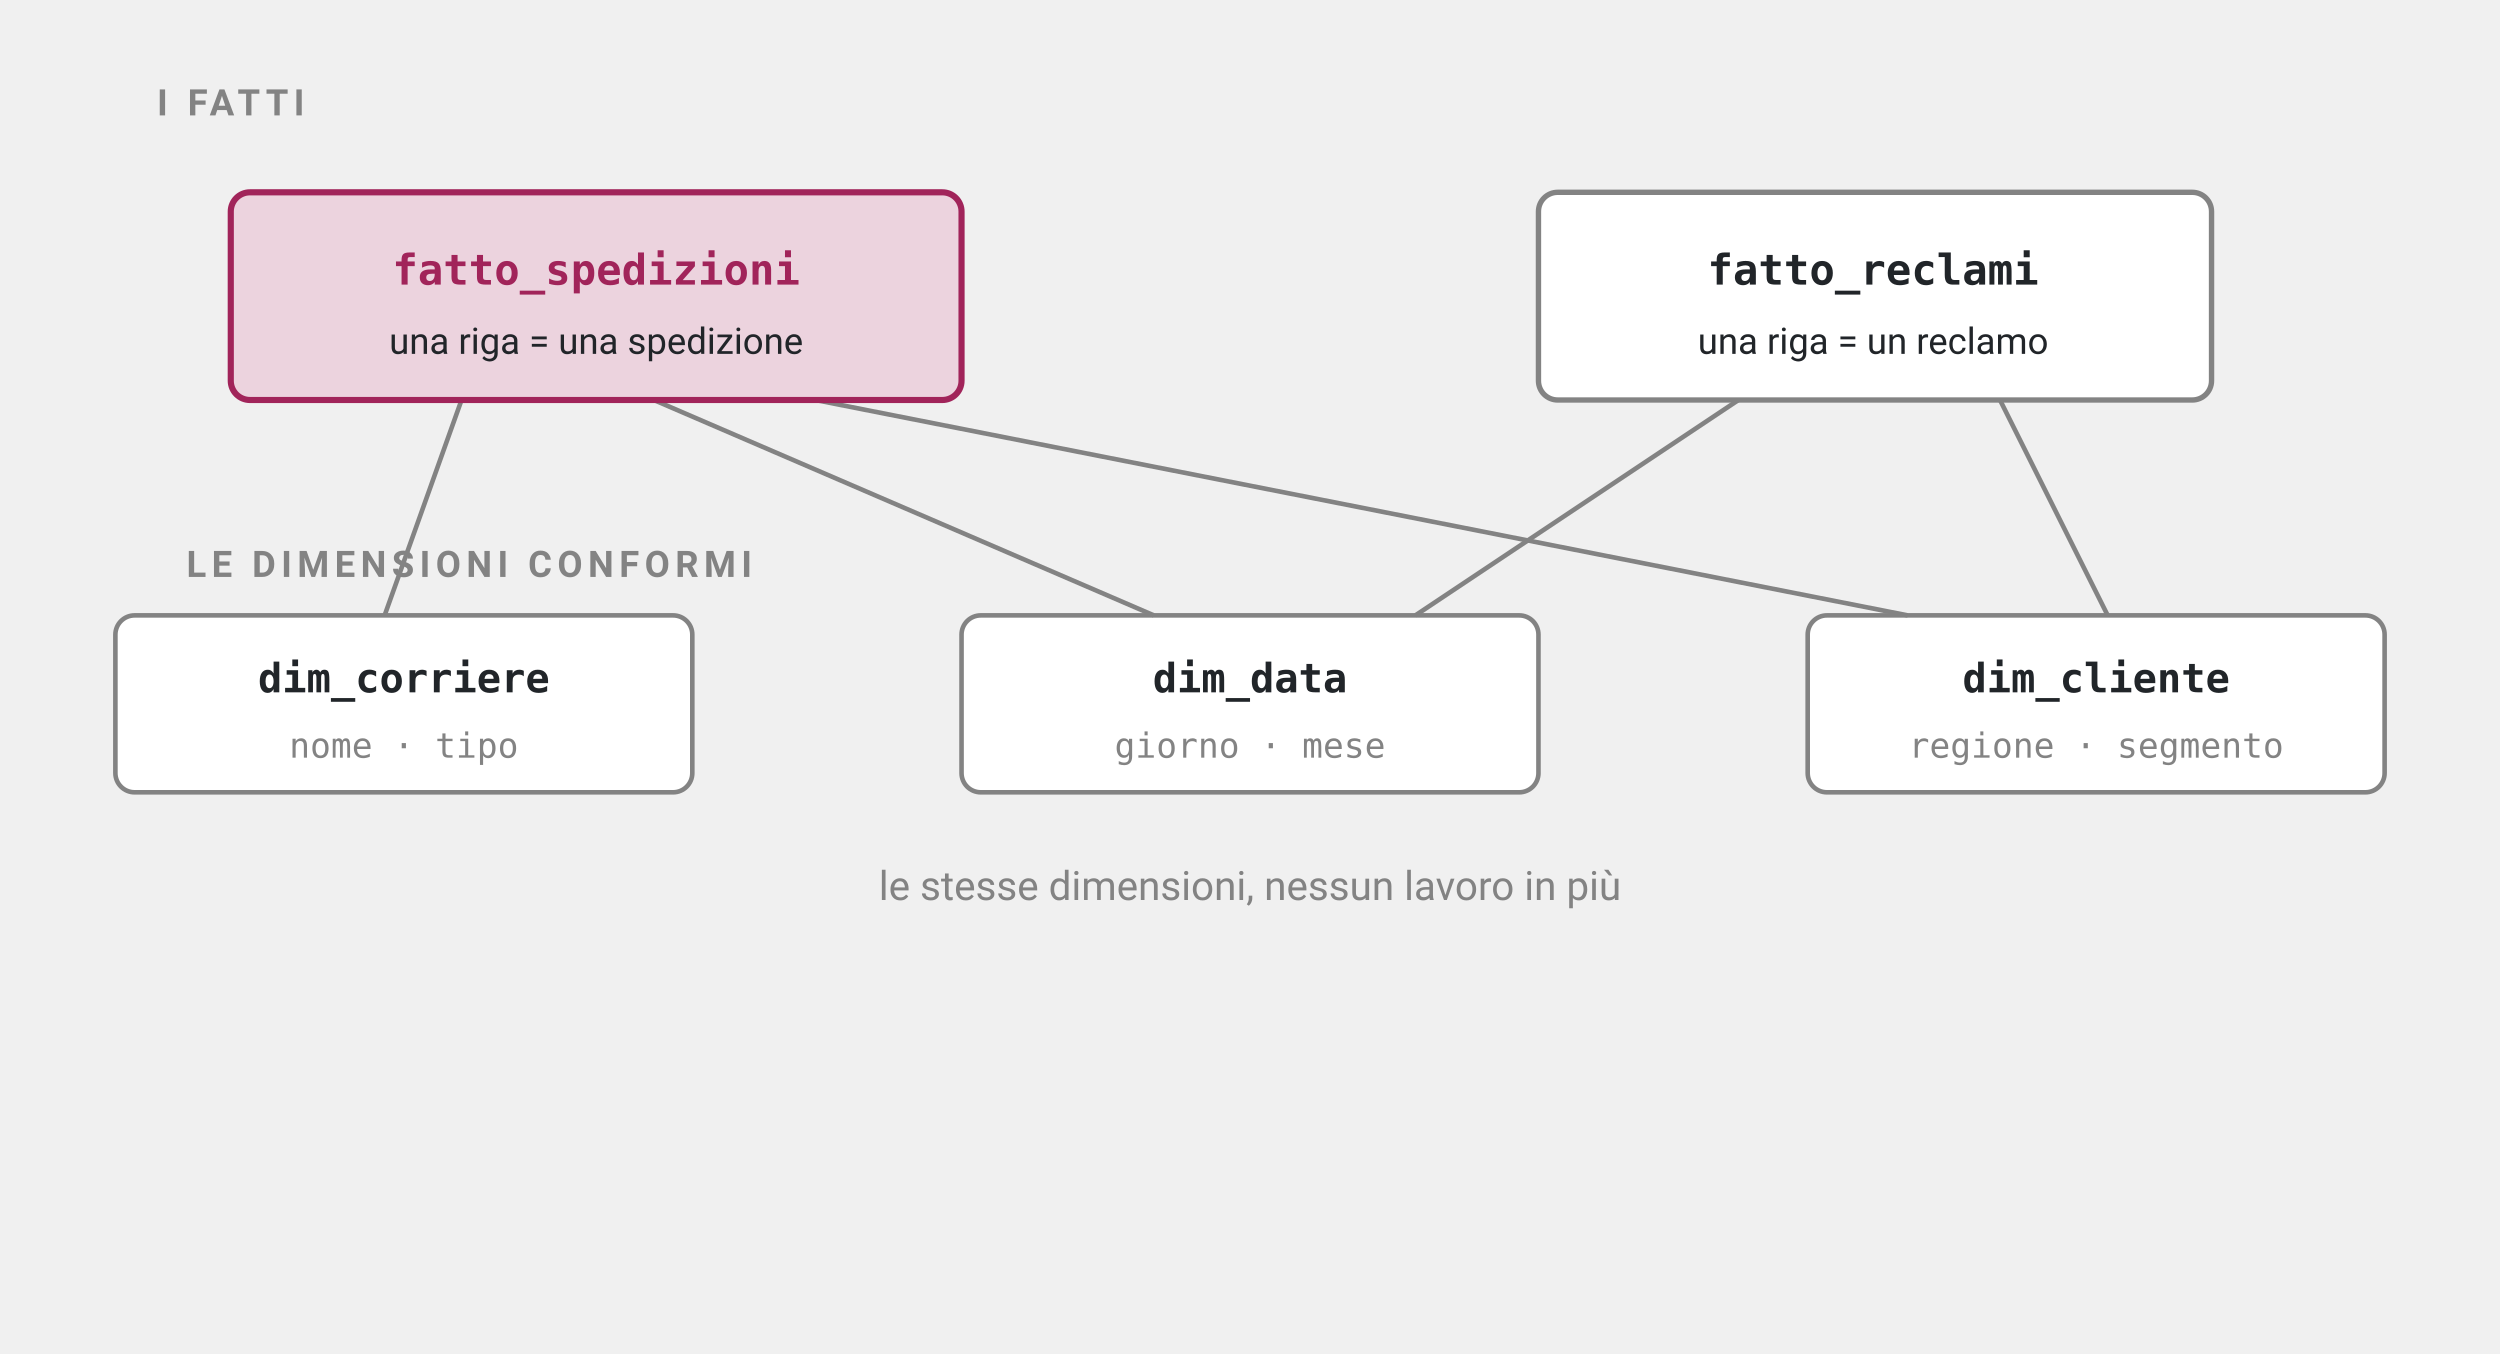
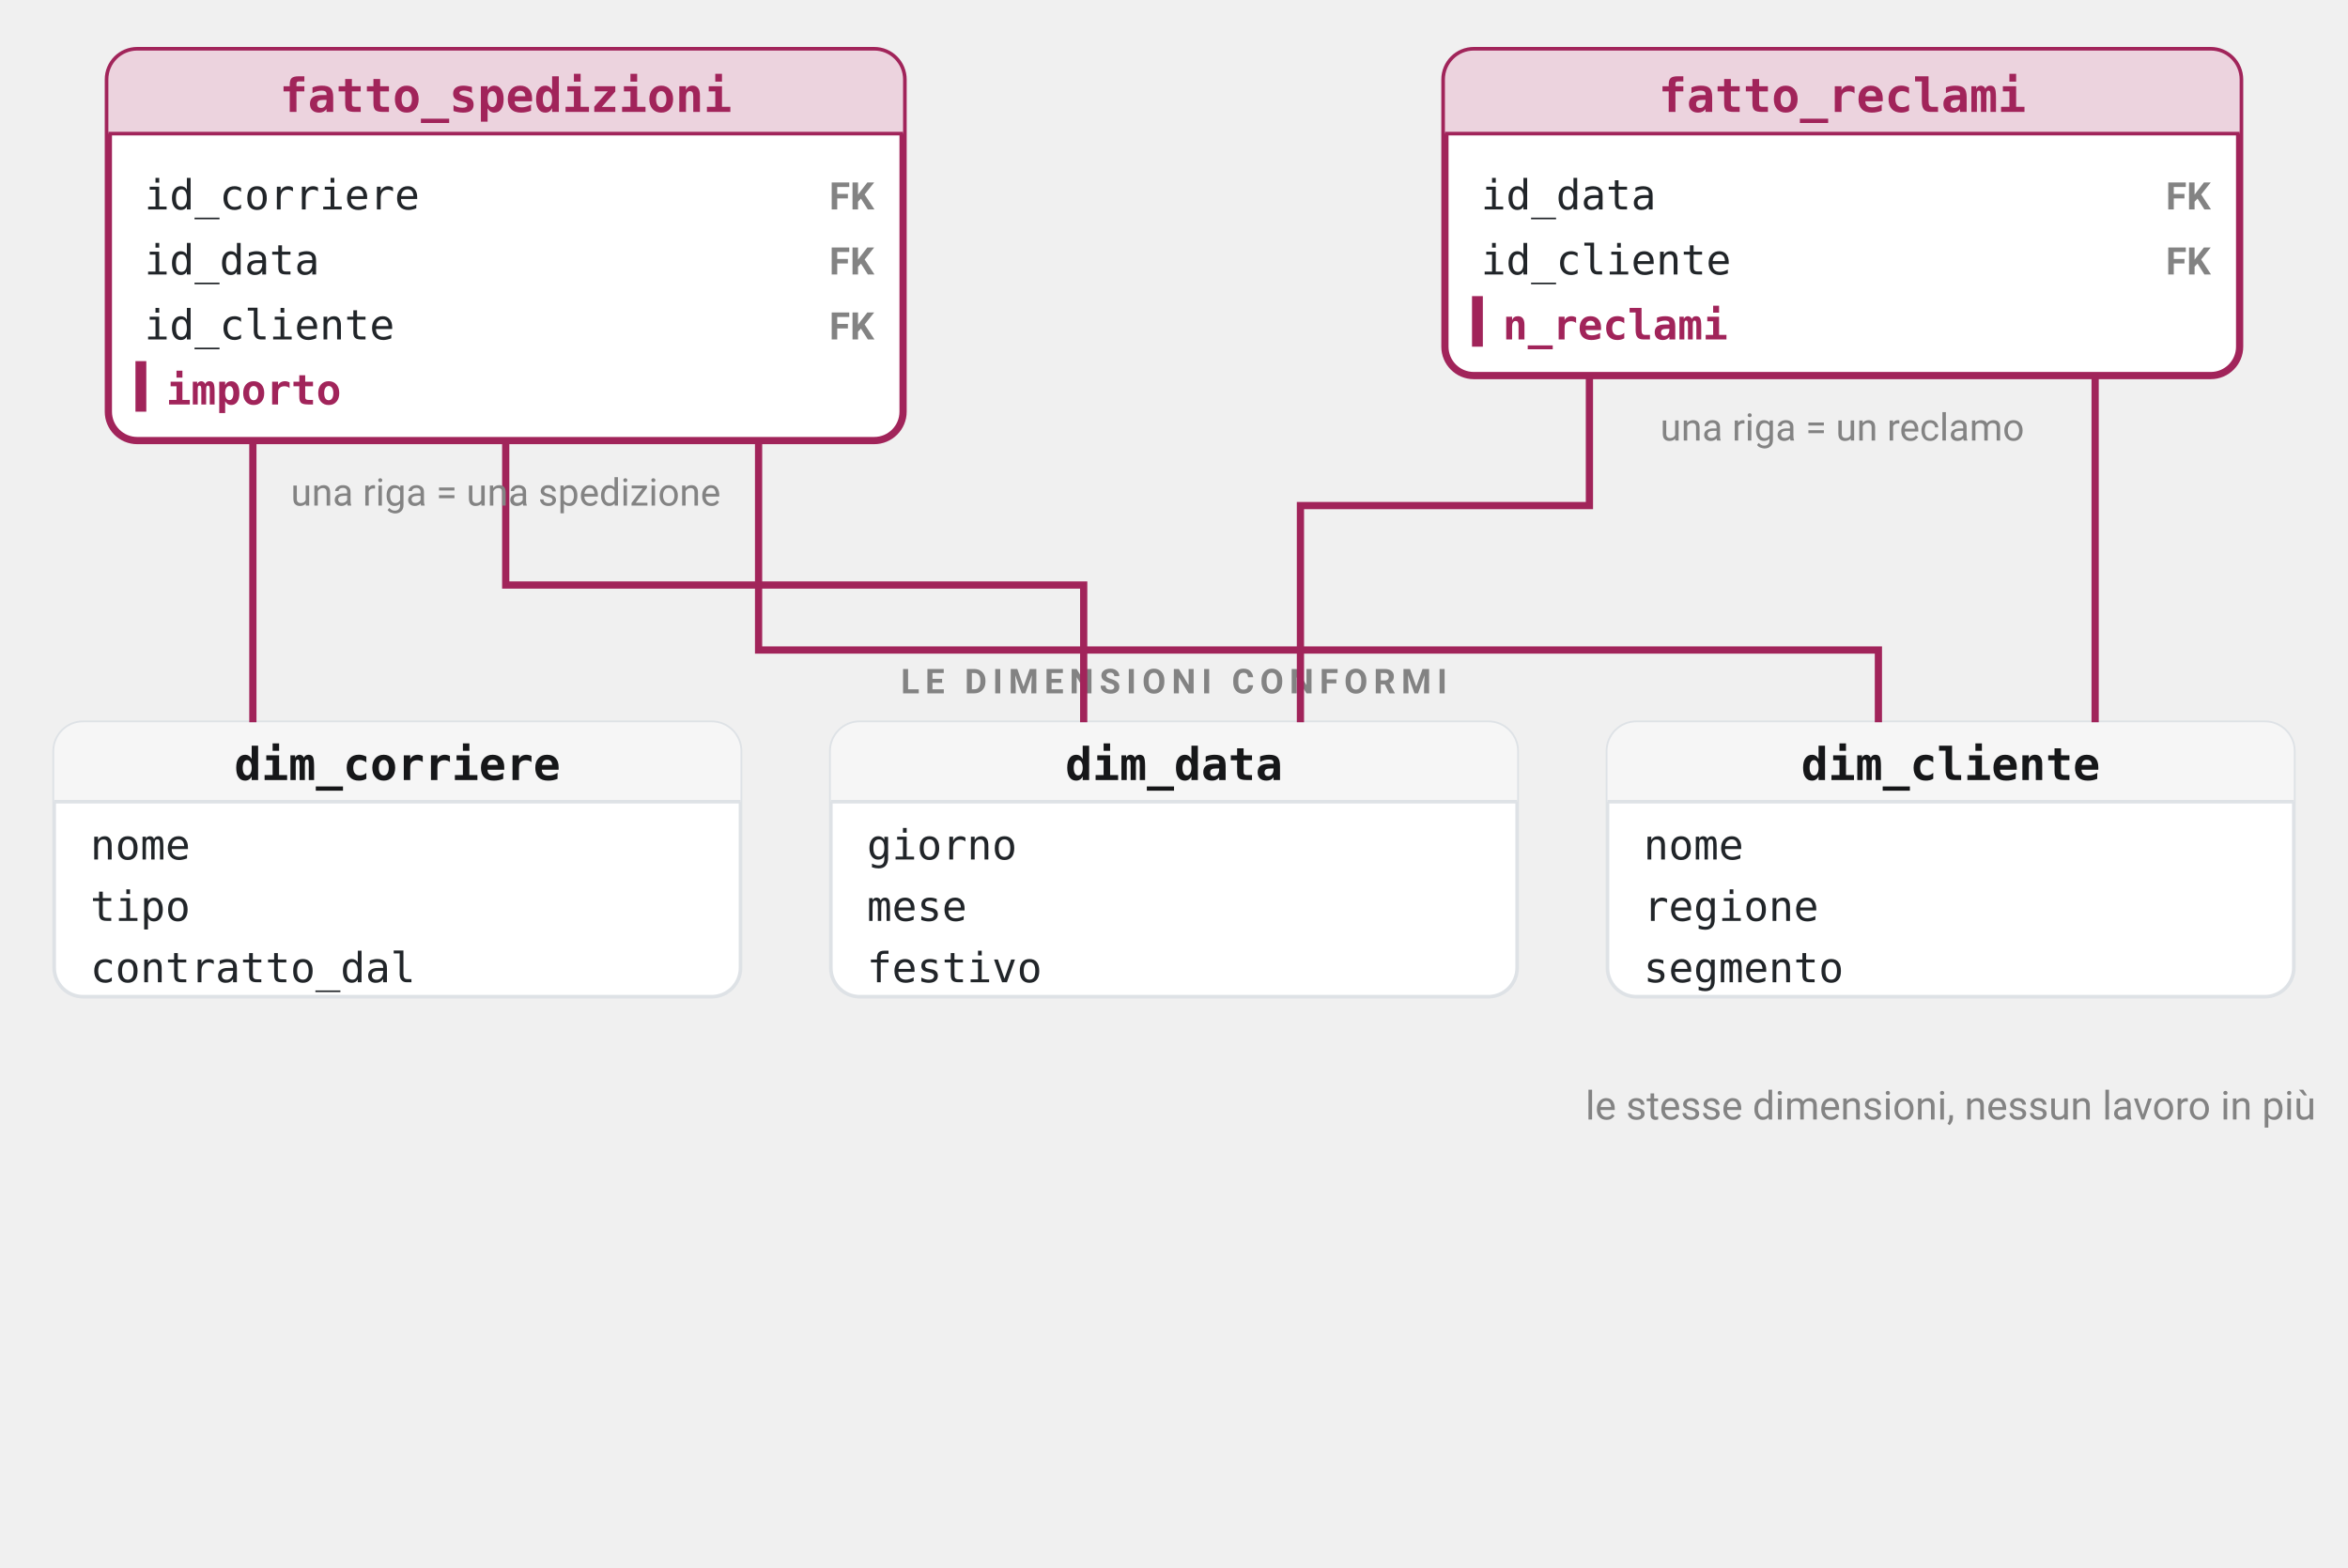
- <svg xmlns="http://www.w3.org/2000/svg" viewBox="0 0 650 352" width="650" height="352" role="img" font-family="Poppins, system-ui, -apple-system, 'Segoe UI', Roboto, sans-serif">
-   <text x="60" y="30" text-anchor="middle" font-size="9.5" font-weight="700" letter-spacing="1.4" fill="#838383">I FATTI</text>
-   <text x="122" y="150" text-anchor="middle" font-size="9.5" font-weight="700" letter-spacing="1.4" fill="#838383">LE DIMENSIONI CONFORMI</text>
-   <g fill="#ffffff" stroke="#838383" stroke-width="1.2">
-     <rect x="30" y="160" width="150" height="46" rx="5" />
-     <rect x="250" y="160" width="150" height="46" rx="5" />
-     <rect x="470" y="160" width="150" height="46" rx="5" />
+ <svg xmlns="http://www.w3.org/2000/svg" viewBox="0 0 650 434" width="650" height="434" role="img" font-family="Poppins, system-ui, -apple-system, 'Segoe UI', Roboto, sans-serif">
+   <text x="325" y="192" text-anchor="middle" font-size="9.5" font-weight="700" letter-spacing="1.6" fill="#838383">LE DIMENSIONI CONFORMI</text>
+   <g id="dim-corriere">
+     <rect x="15" y="200" width="190" height="76" rx="8" fill="#ffffff" stroke="#dee2e6" />
+     <path d="M15 208 a8,8 0 0 1 8,-8 h174 a8,8 0 0 1 8,8 v14 h-190 z" fill="#f6f6f6" />
+     <path d="M15 222 h190" stroke="#dee2e6" />
+     <text x="110" y="216" text-anchor="middle" font-family="'SFMono-Regular', Menlo, Monaco, Consolas, monospace" font-size="12.5" font-weight="700" fill="#161719">dim_corriere</text>
+     <g font-family="'SFMono-Regular', Menlo, Monaco, Consolas, monospace" font-size="11.5" fill="#212529">
+       <text x="25" y="238">nome</text>
+       <text x="25" y="255">tipo</text>
+       <text x="25" y="272">contratto_dal</text>
+     </g>
  </g>
-   <g font-family="'SFMono-Regular', Menlo, Monaco, Consolas, monospace" text-anchor="middle" fill="#212529">
-     <text x="105" y="180" font-size="10.5" font-weight="700">dim_corriere</text>
-     <text x="105" y="197" font-size="9" fill="#838383">nome · tipo</text>
-     <text x="325" y="180" font-size="10.5" font-weight="700">dim_data</text>
-     <text x="325" y="197" font-size="9" fill="#838383">giorno · mese</text>
-     <text x="545" y="180" font-size="10.5" font-weight="700">dim_cliente</text>
-     <text x="545" y="197" font-size="9" fill="#838383">regione · segmento</text>
+   <g id="dim-data">
+     <rect x="230" y="200" width="190" height="76" rx="8" fill="#ffffff" stroke="#dee2e6" />
+     <path d="M230 208 a8,8 0 0 1 8,-8 h174 a8,8 0 0 1 8,8 v14 h-190 z" fill="#f6f6f6" />
+     <path d="M230 222 h190" stroke="#dee2e6" />
+     <text x="325" y="216" text-anchor="middle" font-family="'SFMono-Regular', Menlo, Monaco, Consolas, monospace" font-size="12.5" font-weight="700" fill="#161719">dim_data</text>
+     <g font-family="'SFMono-Regular', Menlo, Monaco, Consolas, monospace" font-size="11.5" fill="#212529">
+       <text x="240" y="238">giorno</text>
+       <text x="240" y="255">mese</text>
+       <text x="240" y="272">festivo</text>
+     </g>
  </g>
-   <g stroke="#838383" stroke-width="1.2" fill="none">
-     <path d="M120 104 L100 160" />
-     <path d="M170 104 L300 160" />
-     <path d="M212 104 L496 160" />
+   <g id="dim-cliente">
+     <rect x="445" y="200" width="190" height="76" rx="8" fill="#ffffff" stroke="#dee2e6" />
+     <path d="M445 208 a8,8 0 0 1 8,-8 h174 a8,8 0 0 1 8,8 v14 h-190 z" fill="#f6f6f6" />
+     <path d="M445 222 h190" stroke="#dee2e6" />
+     <text x="540" y="216" text-anchor="middle" font-family="'SFMono-Regular', Menlo, Monaco, Consolas, monospace" font-size="12.5" font-weight="700" fill="#161719">dim_cliente</text>
+     <g font-family="'SFMono-Regular', Menlo, Monaco, Consolas, monospace" font-size="11.5" fill="#212529">
+       <text x="455" y="238">nome</text>
+       <text x="455" y="255">regione</text>
+       <text x="455" y="272">segmento</text>
+     </g>
  </g>
-   <rect x="60" y="50" width="190" height="54" rx="5" fill="#ecd3de" stroke="#a1245a" stroke-width="1.6" />
-   <text x="155" y="74" text-anchor="middle" font-family="'SFMono-Regular', Menlo, Monaco, Consolas, monospace" font-size="11" font-weight="700" fill="#a1245a">fatto_spedizioni</text>
-   <text x="155" y="92" text-anchor="middle" font-size="9.5" fill="#212529">una riga = una spedizione</text>
-   <g stroke="#838383" stroke-width="1.2" fill="none">
-     <path d="M452 104 L368 160" />
-     <path d="M520 104 L548 160" />
+   <g stroke="#a1245a" stroke-width="2" fill="none">
+     <path d="M70 122 V200" />
+     <path d="M140 122 V162 H300 V200" />
+     <path d="M210 122 V180 H520 V200" />
  </g>
-   <rect x="400" y="50" width="175" height="54" rx="5" fill="#ffffff" stroke="#838383" stroke-width="1.4" />
-   <text x="487" y="74" text-anchor="middle" font-family="'SFMono-Regular', Menlo, Monaco, Consolas, monospace" font-size="11" font-weight="700" fill="#212529">fatto_reclami</text>
-   <text x="487" y="92" text-anchor="middle" font-size="9.5" fill="#212529">una riga = un reclamo</text>
-   <text x="325" y="234" text-anchor="middle" font-size="10.5" fill="#838383">le stesse dimensioni, nessun lavoro in più</text>
+   <g id="fatto-spedizioni">
+     <rect x="30" y="14" width="220" height="108" rx="8" fill="#ffffff" stroke="#a1245a" stroke-width="2" />
+     <path d="M30 22 a8,8 0 0 1 8,-8 h204 a8,8 0 0 1 8,8 v15 h-220 z" fill="#ecd3de" />
+     <path d="M30 37 h220" stroke="#a1245a" />
+     <text x="140" y="31" text-anchor="middle" font-family="'SFMono-Regular', Menlo, Monaco, Consolas, monospace" font-size="13" font-weight="700" fill="#a1245a">fatto_spedizioni</text>
+     <path d="M39 100 V114" stroke="#a1245a" stroke-width="3" />
+     <g font-family="'SFMono-Regular', Menlo, Monaco, Consolas, monospace" font-size="11.5">
+       <text x="40" y="58" fill="#212529">id_corriere</text>
+       <text x="40" y="76" fill="#212529">id_data</text>
+       <text x="40" y="94" fill="#212529">id_cliente</text>
+       <text x="46" y="112" fill="#a1245a" font-weight="700">importo</text>
+     </g>
+     <g font-size="10.5" font-weight="700" fill="#838383" text-anchor="end">
+       <text x="242" y="58">FK</text>
+       <text x="242" y="76">FK</text>
+       <text x="242" y="94">FK</text>
+     </g>
+     <text x="140" y="140" text-anchor="middle" font-size="10.5" fill="#838383">una riga = una spedizione</text>
+   </g>
+   <g stroke="#a1245a" stroke-width="2" fill="none">
+     <path d="M440 104 V140 H360 V200" />
+     <path d="M580 104 V200" />
+   </g>
+   <g id="fatto-reclami">
+     <rect x="400" y="14" width="220" height="90" rx="8" fill="#ffffff" stroke="#a1245a" stroke-width="2" />
+     <path d="M400 22 a8,8 0 0 1 8,-8 h204 a8,8 0 0 1 8,8 v15 h-220 z" fill="#ecd3de" />
+     <path d="M400 37 h220" stroke="#a1245a" />
+     <text x="510" y="31" text-anchor="middle" font-family="'SFMono-Regular', Menlo, Monaco, Consolas, monospace" font-size="13" font-weight="700" fill="#a1245a">fatto_reclami</text>
+     <path d="M409 82 V96" stroke="#a1245a" stroke-width="3" />
+     <g font-family="'SFMono-Regular', Menlo, Monaco, Consolas, monospace" font-size="11.5">
+       <text x="410" y="58" fill="#212529">id_data</text>
+       <text x="410" y="76" fill="#212529">id_cliente</text>
+       <text x="416" y="94" fill="#a1245a" font-weight="700">n_reclami</text>
+     </g>
+     <g font-size="10.5" font-weight="700" fill="#838383" text-anchor="end">
+       <text x="612" y="58">FK</text>
+       <text x="612" y="76">FK</text>
+     </g>
+     <text x="510" y="122" text-anchor="middle" font-size="10.5" fill="#838383">una riga = un reclamo</text>
+   </g>
+   <text x="540" y="310" text-anchor="middle" font-size="11" fill="#838383">le stesse dimensioni, nessun lavoro in più</text>
</svg>
